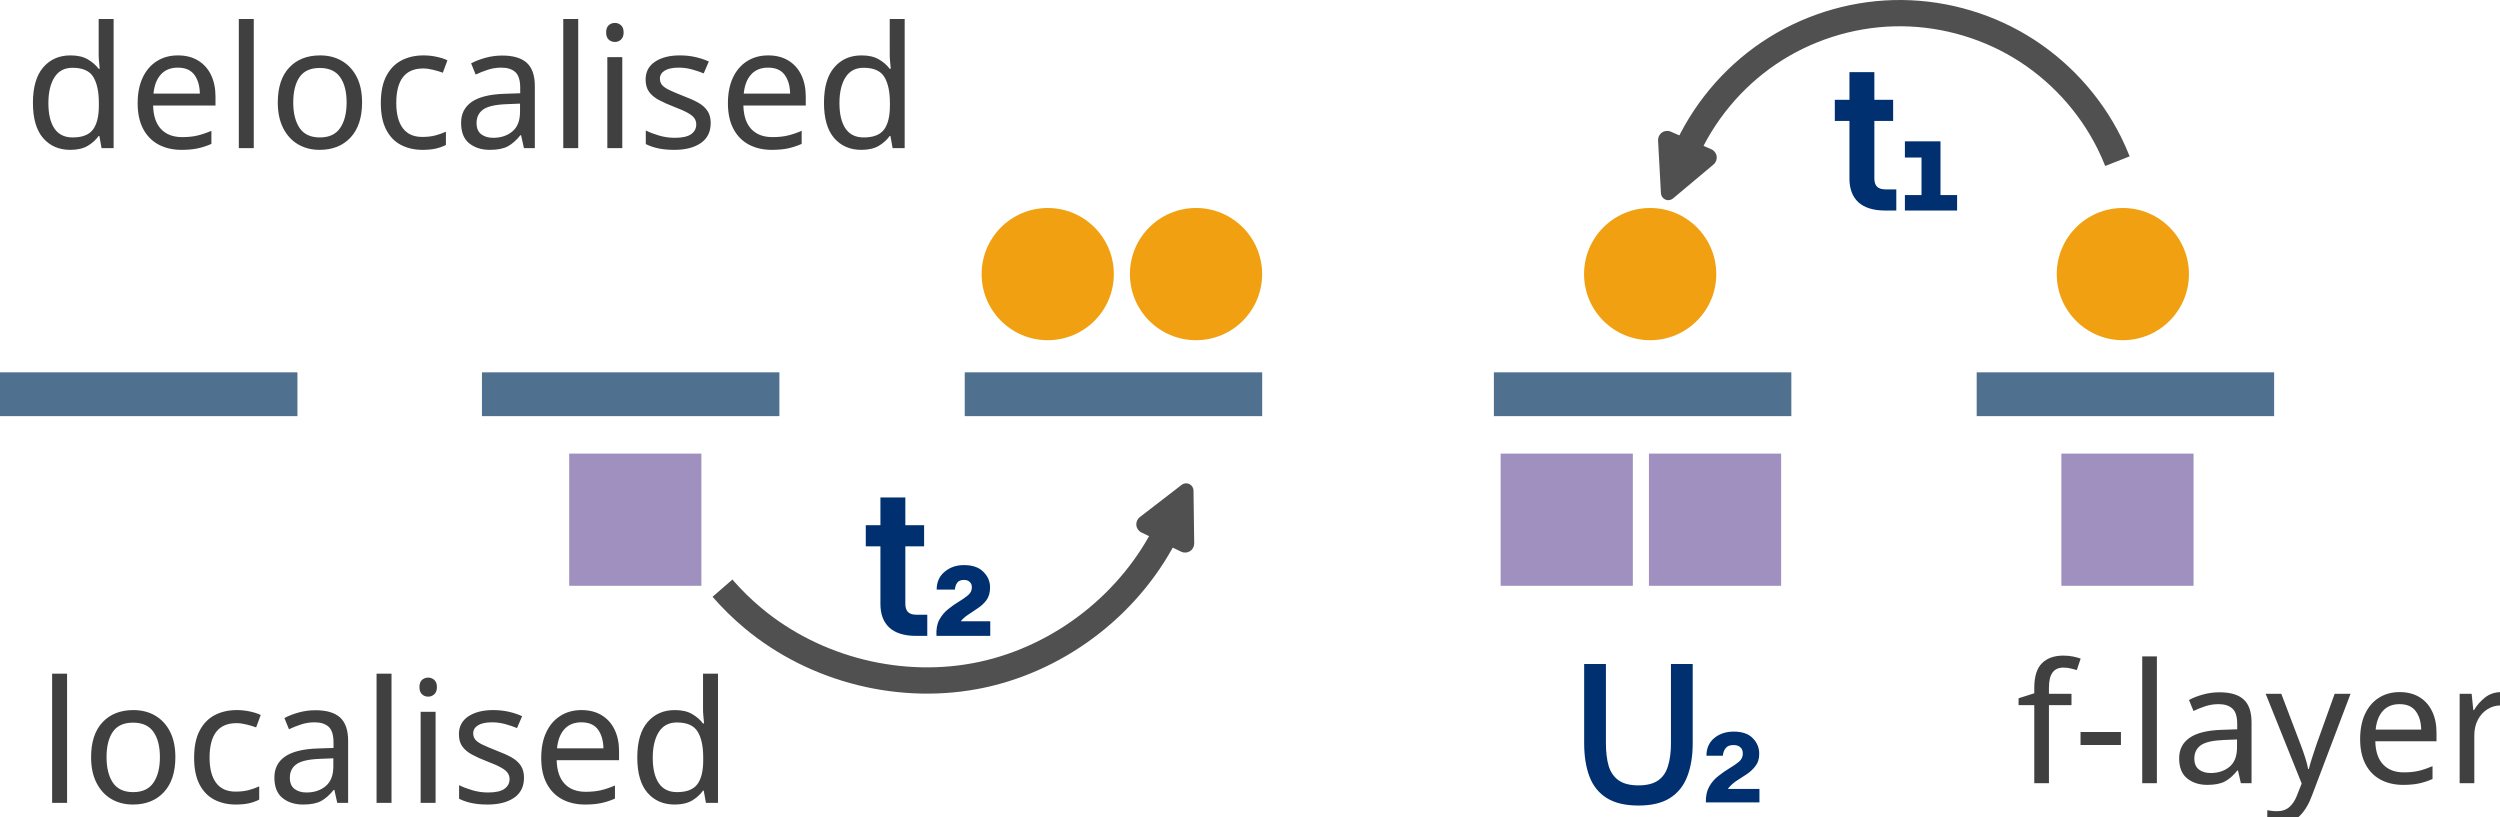
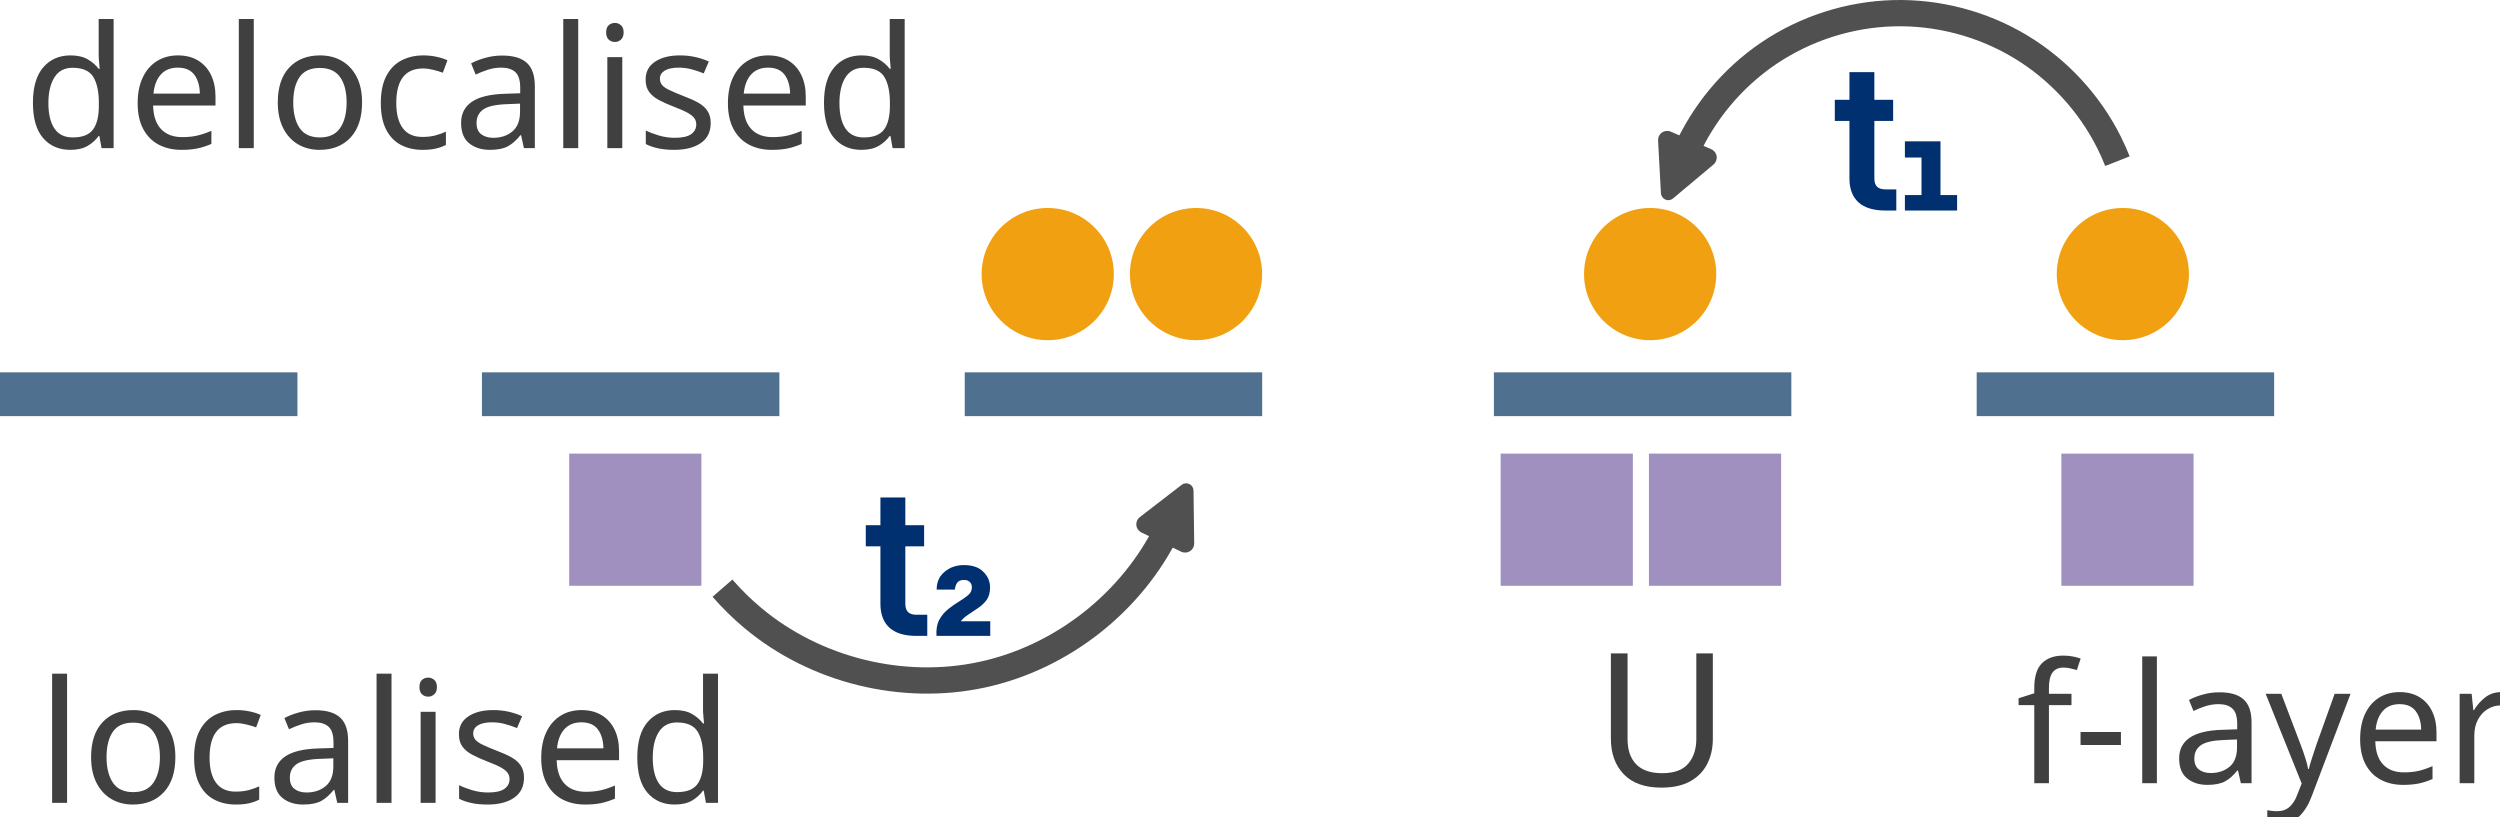
<svg xmlns="http://www.w3.org/2000/svg" width="285.475mm" height="93.242mm" viewBox="0 0 285.475 93.242" version="1.1" id="svg1" xml:space="preserve">
  <defs id="defs1">
+     <rect x="549.084" y="406.984" width="266.264" height="183.488" id="rect2" />
    <rect x="-28.24" y="-221.884" width="169.439" height="139.182" id="rect1" />
    <rect x="1121.093" y="-390.814" width="476.488" height="219.223" id="rect98" />
    <marker style="overflow:visible" id="RoundedArrow" refX="0" refY="0" orient="auto-start-reverse" markerWidth="0.4" markerHeight="0.4" viewBox="0 0 1 1" preserveAspectRatio="xMidYMid">
      <path transform="scale(0.7)" d="m -0.211,-4.106 6.422,3.211 a 1,1 90 0 1 0,1.789 L -0.211,4.106 A 1.236,1.236 31.717 0 1 -2,3 v -6 a 1.236,1.236 148.283 0 1 1.789,-1.106 z" style="fill:context-stroke;fill-rule:evenodd;stroke:none" id="path9" />
    </marker>
    <rect x="7.7114458e-07" y="338.04" width="278.134" height="131.222" id="rect18" />
    <rect x="7.7114458e-07" y="338.04" width="278.134" height="131.222" id="rect31" />
    <rect x="338.878" y="208.051" width="361.981" height="95.31" id="rect30-7" />
    <rect x="7.7114458e-07" y="338.04" width="278.134" height="131.222" id="rect36" />
    <rect x="338.878" y="208.051" width="361.981" height="95.31" id="rect37" />
    <rect x="7.7114458e-07" y="338.04" width="278.134" height="131.222" id="rect38" />
    <rect x="7.7114458e-07" y="338.04" width="278.134" height="131.222" id="rect52" />
    <rect x="7.7114458e-07" y="338.04" width="278.134" height="131.222" id="rect53" />
    <rect x="1121.093" y="-390.814" width="329.457" height="174.704" id="rect99" />
  </defs>
  <g id="layer1" transform="translate(-221.2608,-123.85)">
    <circle style="fill:#f0a010;fill-opacity:1;stroke:none;stroke-width:2;stroke-dasharray:none;stroke-dashoffset:0;stroke-opacity:1;paint-order:markers stroke fill" id="circle29" cx="340.901" cy="155.149" r="7.548" />
    <path style="fill:#a0a0a0;fill-opacity:1;stroke:#507090;stroke-width:5;stroke-dasharray:none;stroke-dashoffset:0;stroke-opacity:1;paint-order:markers stroke fill" d="M -32.775,117.72 H -7.49" id="path29" transform="matrix(1.343284,0,0,1,320.3202,51.14752)" />
    <path style="fill:#a0a0a0;fill-opacity:1;stroke:#507090;stroke-width:5;stroke-dasharray:none;stroke-dashoffset:0;stroke-opacity:1;paint-order:markers stroke fill" d="M -32.775,117.72 H -7.49" id="path30" transform="matrix(1.343284,0,0,1,375.4512,51.14752)" />
    <path style="fill:none;fill-opacity:1;stroke:#507090;stroke-width:5;stroke-dasharray:none;stroke-dashoffset:0;stroke-opacity:1;paint-order:markers stroke fill" d="M -32.775,117.72 H -7.49" id="path31" transform="matrix(1.343284,0,0,1,435.874,51.14752)" />
    <path style="fill:#a0a0a0;fill-opacity:1;stroke:#507090;stroke-width:5;stroke-dasharray:none;stroke-dashoffset:0;stroke-opacity:1;paint-order:markers stroke fill" d="M -32.775,117.72 H -7.49" id="path32" transform="matrix(1.343284,0,0,1,491.0051,51.14752)" />
    <circle style="fill:#f0a010;fill-opacity:1;stroke:none;stroke-width:2;stroke-dasharray:none;stroke-dashoffset:0;stroke-opacity:1;paint-order:markers stroke fill" id="circle32" cx="463.668" cy="155.149" r="7.548" />
    <circle style="fill:#f0a010;fill-opacity:1;stroke:none;stroke-width:2;stroke-dasharray:none;stroke-dashoffset:0;stroke-opacity:1;paint-order:markers stroke fill" id="circle32-0" cx="357.835" cy="155.149" r="7.548" />
    <path style="fill:none;fill-opacity:1;stroke:#505050;stroke-width:3;stroke-dasharray:none;stroke-dashoffset:0;stroke-opacity:1;marker-end:url(#RoundedArrow);paint-order:markers stroke fill" d="m -3.134,94.378 c 0.407,-0.647 0.843,-1.277 1.304,-1.887 3.05,-4.031 7.268,-7.167 12.006,-8.926 4.738,-1.76 9.981,-2.137 14.922,-1.074 4.941,1.063 9.565,3.563 13.16,7.115 3.595,3.553 6.151,8.146 7.273,13.074" id="path33" transform="matrix(-0.982804,-0.184652,-0.184652,0.982804,477.3971,48.92063)" />
    <path d="m 430.778,135.246 h 6.66 v 2.416 h -6.66 z m 1.671,-3.161 h 2.845 v 12.147 q 0,0.632 0.316,0.948 0.316,0.294 0.948,0.294 h 1.242 v 2.416 h -1.264 q -2.032,0 -3.071,-0.948 -1.016,-0.948 -1.016,-2.709 z m 8.229,7.902 h 2.167 v 7.902 h -2.167 z m -1.897,0 h 2.19 v 1.851 h -2.19 z m 0,6.141 h 2.19 v 1.761 h -2.19 z m 3.748,0 h 2.213 v 1.761 h -2.213 z" id="text33" style="font-weight:500;font-size:40px;line-height:0.6;font-family:'Stack Sans Headline';-inkscape-font-specification:'Stack Sans Headline, Medium';font-variant-position:sub;text-align:center;letter-spacing:0.1px;white-space:pre;fill:#003070;stroke-width:6.4;paint-order:markers stroke fill" aria-label="t1" />
    <circle style="fill:#f0a010;fill-opacity:1;stroke:none;stroke-width:2;stroke-dasharray:none;stroke-dashoffset:0;stroke-opacity:1;paint-order:markers stroke fill" id="circle33" cx="409.693" cy="155.149" r="7.548" />
    <path style="fill:none;fill-opacity:1;stroke:#505050;stroke-width:3;stroke-dasharray:none;stroke-dashoffset:0;stroke-opacity:1;marker-end:url(#RoundedArrow);paint-order:markers stroke fill" d="m -5.31,95.907 c 1.067,-1.228 2.232,-2.372 3.48,-3.415 7.135,-5.968 17.075,-8.425 26.168,-6.468 9.094,1.956 17.144,8.283 21.193,16.658" id="path50" transform="matrix(1,0,0,-1,309.0691,286.9194)" />
    <path d="m 320.125,183.819 h 6.66 v 2.416 h -6.66 z m 1.671,-3.161 h 2.845 v 12.147 q 0,0.632 0.316,0.948 0.316,0.293 0.948,0.293 h 1.242 v 2.416 h -1.264 q -2.032,0 -3.071,-0.948 -1.016,-0.948 -1.016,-2.709 z m 6.401,15.804 q -0.068,-1.106 0.316,-1.829 0.406,-0.745 1.016,-1.219 0.61,-0.497 1.219,-0.858 0.632,-0.384 1.061,-0.745 0.429,-0.361 0.429,-0.881 0,-0.429 -0.248,-0.632 -0.226,-0.226 -0.655,-0.226 -0.542,0 -0.768,0.316 -0.226,0.316 -0.271,0.79 h -2.077 q 0,-1.287 0.903,-2.032 0.903,-0.768 2.213,-0.768 1.468,0 2.213,0.768 0.768,0.745 0.768,1.784 0,0.881 -0.406,1.445 -0.406,0.542 -0.993,0.926 -0.587,0.384 -1.174,0.79 -0.587,0.384 -0.948,0.948 -0.361,0.542 -0.294,1.422 z m 0.926,-1.671 h 5.215 v 1.671 h -6.141 z" id="text50" style="font-weight:500;font-size:40px;line-height:0.6;font-family:'Stack Sans Headline';-inkscape-font-specification:'Stack Sans Headline, Medium';font-variant-position:sub;text-align:center;letter-spacing:0.1px;white-space:pre;fill:#003070;stroke-width:6.4;paint-order:markers stroke fill" aria-label="t2" />
-     <path d="m 414.551,208.701 q 0,2.235 -0.632,3.838 -0.61,1.58 -1.964,2.438 -1.355,0.858 -3.59,0.858 -2.258,0 -3.635,-0.858 -1.355,-0.858 -1.964,-2.438 -0.61,-1.603 -0.61,-3.838 h 2.484 q 0,1.535 0.316,2.619 0.339,1.084 1.151,1.648 0.813,0.564 2.258,0.564 1.422,0 2.235,-0.564 0.813,-0.564 1.129,-1.648 0.339,-1.084 0.339,-2.619 z m -12.395,-9.031 h 2.484 v 9.031 h -2.484 z m 9.911,0 h 2.484 v 9.031 h -2.484 z m 3.985,15.804 q -0.023,-1.084 0.384,-1.806 0.429,-0.745 1.061,-1.219 0.632,-0.497 1.264,-0.881 0.655,-0.384 1.084,-0.745 0.429,-0.384 0.429,-0.903 0,-0.519 -0.294,-0.745 -0.271,-0.248 -0.768,-0.248 -0.632,0 -0.903,0.361 -0.271,0.339 -0.316,0.858 h -1.874 q 0,-1.264 0.881,-2.009 0.903,-0.745 2.235,-0.745 1.468,0 2.19,0.768 0.722,0.745 0.722,1.761 0,0.858 -0.429,1.4 -0.406,0.542 -1.016,0.948 -0.61,0.384 -1.219,0.79 -0.587,0.406 -0.993,0.971 -0.384,0.564 -0.339,1.445 z m 0.926,-1.535 h 5.193 v 1.535 h -6.118 z" id="text52" style="font-size:40px;line-height:0.6;font-family:'Stack Sans Headline';-inkscape-font-specification:'Stack Sans Headline, Normal';font-variant-position:sub;text-align:center;letter-spacing:0.1px;white-space:pre;fill:#003070;stroke-width:6.4;paint-order:markers stroke fill" aria-label="U2" />
    <rect style="opacity:1;fill:#a090c0;fill-opacity:1;stroke:none;stroke-width:6;stroke-dasharray:none;stroke-dashoffset:0;stroke-opacity:1;paint-order:markers stroke fill" id="rect94" width="15.095" height="15.095" x="286.258" y="175.647" />
    <rect style="opacity:1;fill:#a090c0;fill-opacity:1;stroke:none;stroke-width:6;stroke-dasharray:none;stroke-dashoffset:0;stroke-opacity:1;paint-order:markers stroke fill" id="rect95" width="15.095" height="15.095" x="392.62" y="175.647" />
    <rect style="opacity:1;fill:#a090c0;fill-opacity:1;stroke:none;stroke-width:6;stroke-dasharray:none;stroke-dashoffset:0;stroke-opacity:1;paint-order:markers stroke fill" id="rect97" width="15.095" height="15.095" x="456.649" y="175.647" />
    <rect style="fill:#a090c0;fill-opacity:1;stroke:none;stroke-width:6;stroke-dasharray:none;stroke-dashoffset:0;stroke-opacity:1;paint-order:markers stroke fill" id="rect97-6" width="15.095" height="15.095" x="409.553" y="175.647" />
    <text xml:space="preserve" transform="matrix(0.2645833,0,0,0.2645833,-83.3099,228.2745)" id="text97" style="font-style:normal;font-variant:normal;font-weight:normal;font-stretch:normal;font-size:73.333px;line-height:1.1;font-family:'Stack Sans Headline';-inkscape-font-specification:'Stack Sans Headline, Normal';font-variant-ligatures:normal;font-variant-position:sub;font-variant-caps:normal;font-variant-numeric:normal;font-variant-east-asian:normal;text-align:center;text-decoration-color:#000000;letter-spacing:0.1px;writing-mode:lr-tb;direction:ltr;white-space:pre;shape-inside:url(#rect98);display:inline;opacity:1;fill:#404040;fill-opacity:1;stroke:none;stroke-width:7.559;stroke-dasharray:15.118, 7.559;stroke-dashoffset:0;stroke-opacity:1;paint-order:markers stroke fill">
-       <tspan x="1161.314" y="-330.738" id="tspan4">delocalised</tspan>
+       <tspan x="1161.314" y="-330.738" id="tspan1">delocalised</tspan>
    </text>
    <text xml:space="preserve" transform="matrix(0.2645833,0,0,0.2645833,-74.08357,303.0327)" id="text99" style="font-style:normal;font-variant:normal;font-weight:normal;font-stretch:normal;font-size:73.333px;line-height:1.1;font-family:'Stack Sans Headline';-inkscape-font-specification:'Stack Sans Headline, Normal';font-variant-ligatures:normal;font-variant-position:sub;font-variant-caps:normal;font-variant-numeric:normal;font-variant-east-asian:normal;text-align:center;text-decoration-color:#000000;letter-spacing:0.1px;writing-mode:lr-tb;direction:ltr;white-space:pre;shape-inside:url(#rect99);display:inline;opacity:1;fill:#404040;fill-opacity:1;stroke:none;stroke-width:7.559;stroke-dasharray:15.118, 7.559;stroke-dashoffset:0;stroke-opacity:1;paint-order:markers stroke fill">
-       <tspan x="1132.522" y="-330.738" id="tspan5">localised</tspan>
+       <tspan x="1132.522" y="-330.738" id="tspan3">localised</tspan>
    </text>
    <path style="fill:#a0a0a0;fill-opacity:1;stroke:#507090;stroke-width:5;stroke-dasharray:none;stroke-dashoffset:0;stroke-opacity:1;paint-order:markers stroke fill" d="M -32.775,117.72 H -7.49" id="path99" transform="matrix(1.343284,0,0,1,265.2868,51.14752)" />
    <text xml:space="preserve" transform="matrix(0.4761906,0,0,0.4761906,452.431,303.3376)" id="text1" style="font-style:normal;font-variant:normal;font-weight:300;font-stretch:normal;font-size:40px;line-height:1.1;font-family:'Stack Sans Headline';-inkscape-font-specification:'Stack Sans Headline, Light';font-variant-ligatures:normal;font-variant-position:sub;font-variant-caps:normal;font-variant-numeric:normal;font-variant-east-asian:normal;text-align:center;text-decoration-color:#000000;letter-spacing:0.1px;writing-mode:lr-tb;direction:ltr;white-space:pre;shape-inside:url(#rect1);opacity:1;fill:#404040;fill-opacity:1;stroke:none;stroke-width:7.559;stroke-dasharray:none;stroke-dashoffset:0;stroke-opacity:1;paint-order:markers stroke fill">
-       <tspan x="-2" y="-189.116" id="tspan6">f-layer</tspan>
+       <tspan x="-2" y="-189.116" id="tspan4">f-layer</tspan>
+     </text>
+     <text xml:space="preserve" transform="matrix(0.2645833,0,0,0.2645833,229.6563,88.55671)" id="text2" style="font-style:normal;font-variant:normal;font-weight:normal;font-stretch:normal;font-size:80px;line-height:1.1;font-family:'Stack Sans Headline';-inkscape-font-specification:'Stack Sans Headline, Normal';font-variant-ligatures:normal;font-variant-caps:normal;font-variant-numeric:normal;font-variant-east-asian:normal;text-align:center;writing-mode:lr-tb;direction:ltr;white-space:pre;shape-inside:url(#rect2);fill:#404040;fill-opacity:1;stroke:none;stroke-width:37.795;stroke-dasharray:none;stroke-opacity:1">
+       <tspan x="656.296" y="472.523" id="tspan5">U</tspan>
    </text>
  </g>
</svg>
